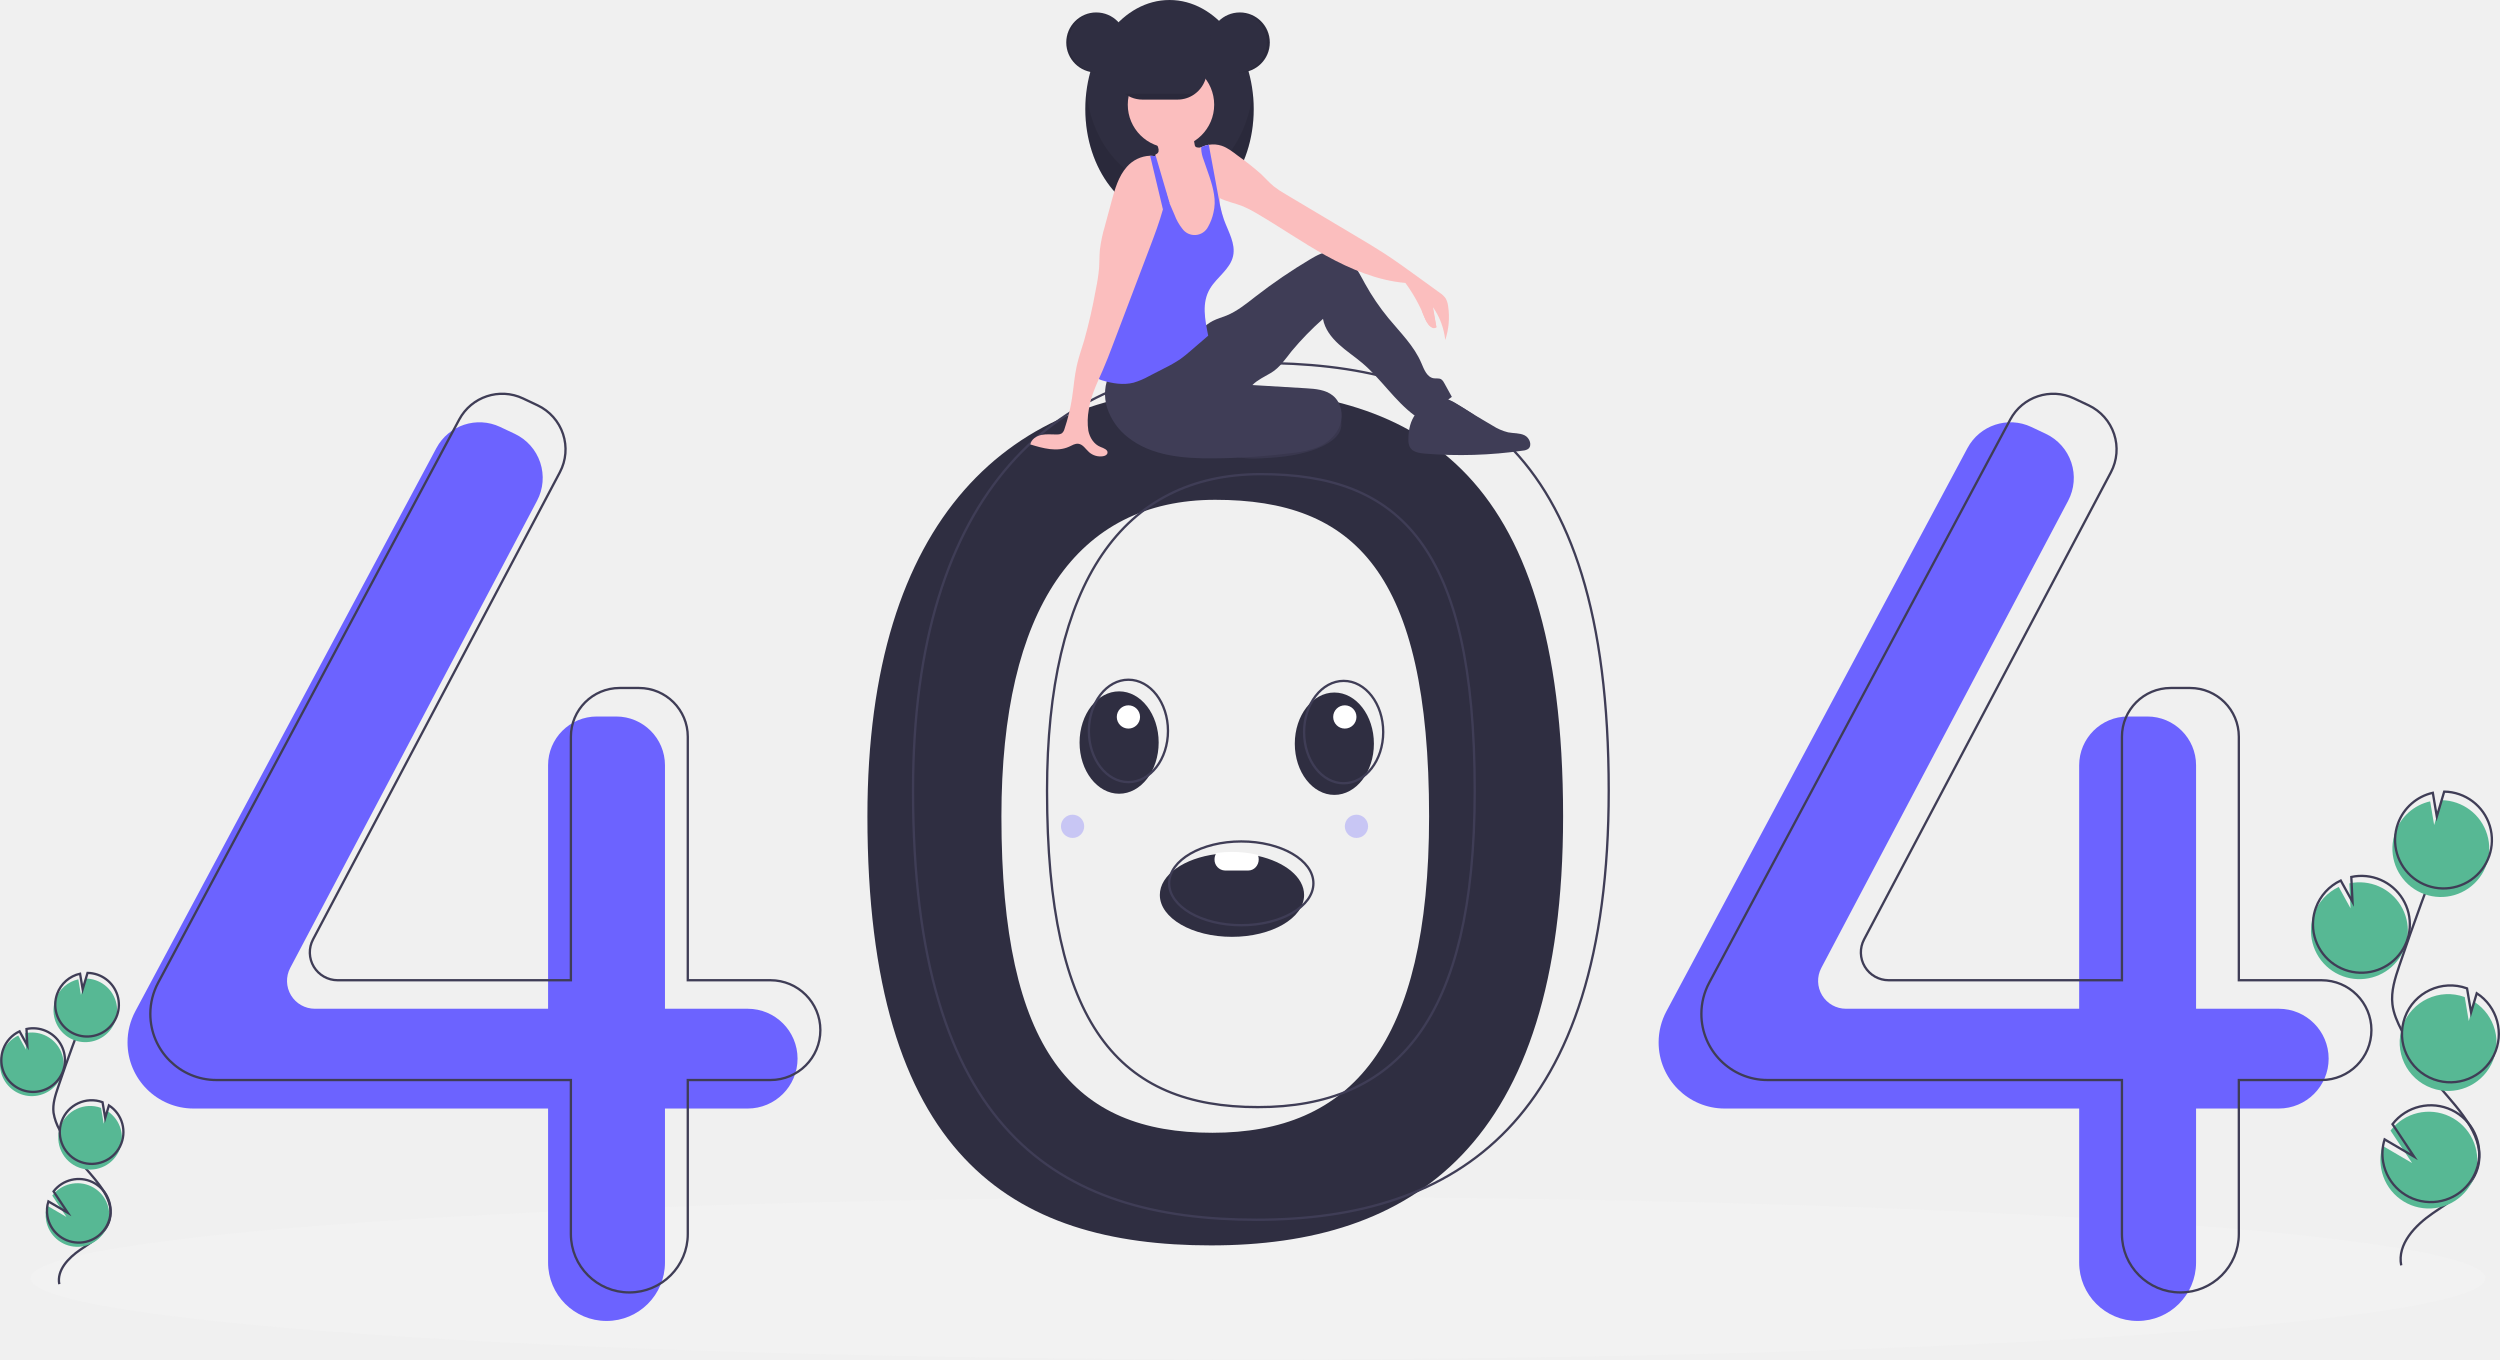
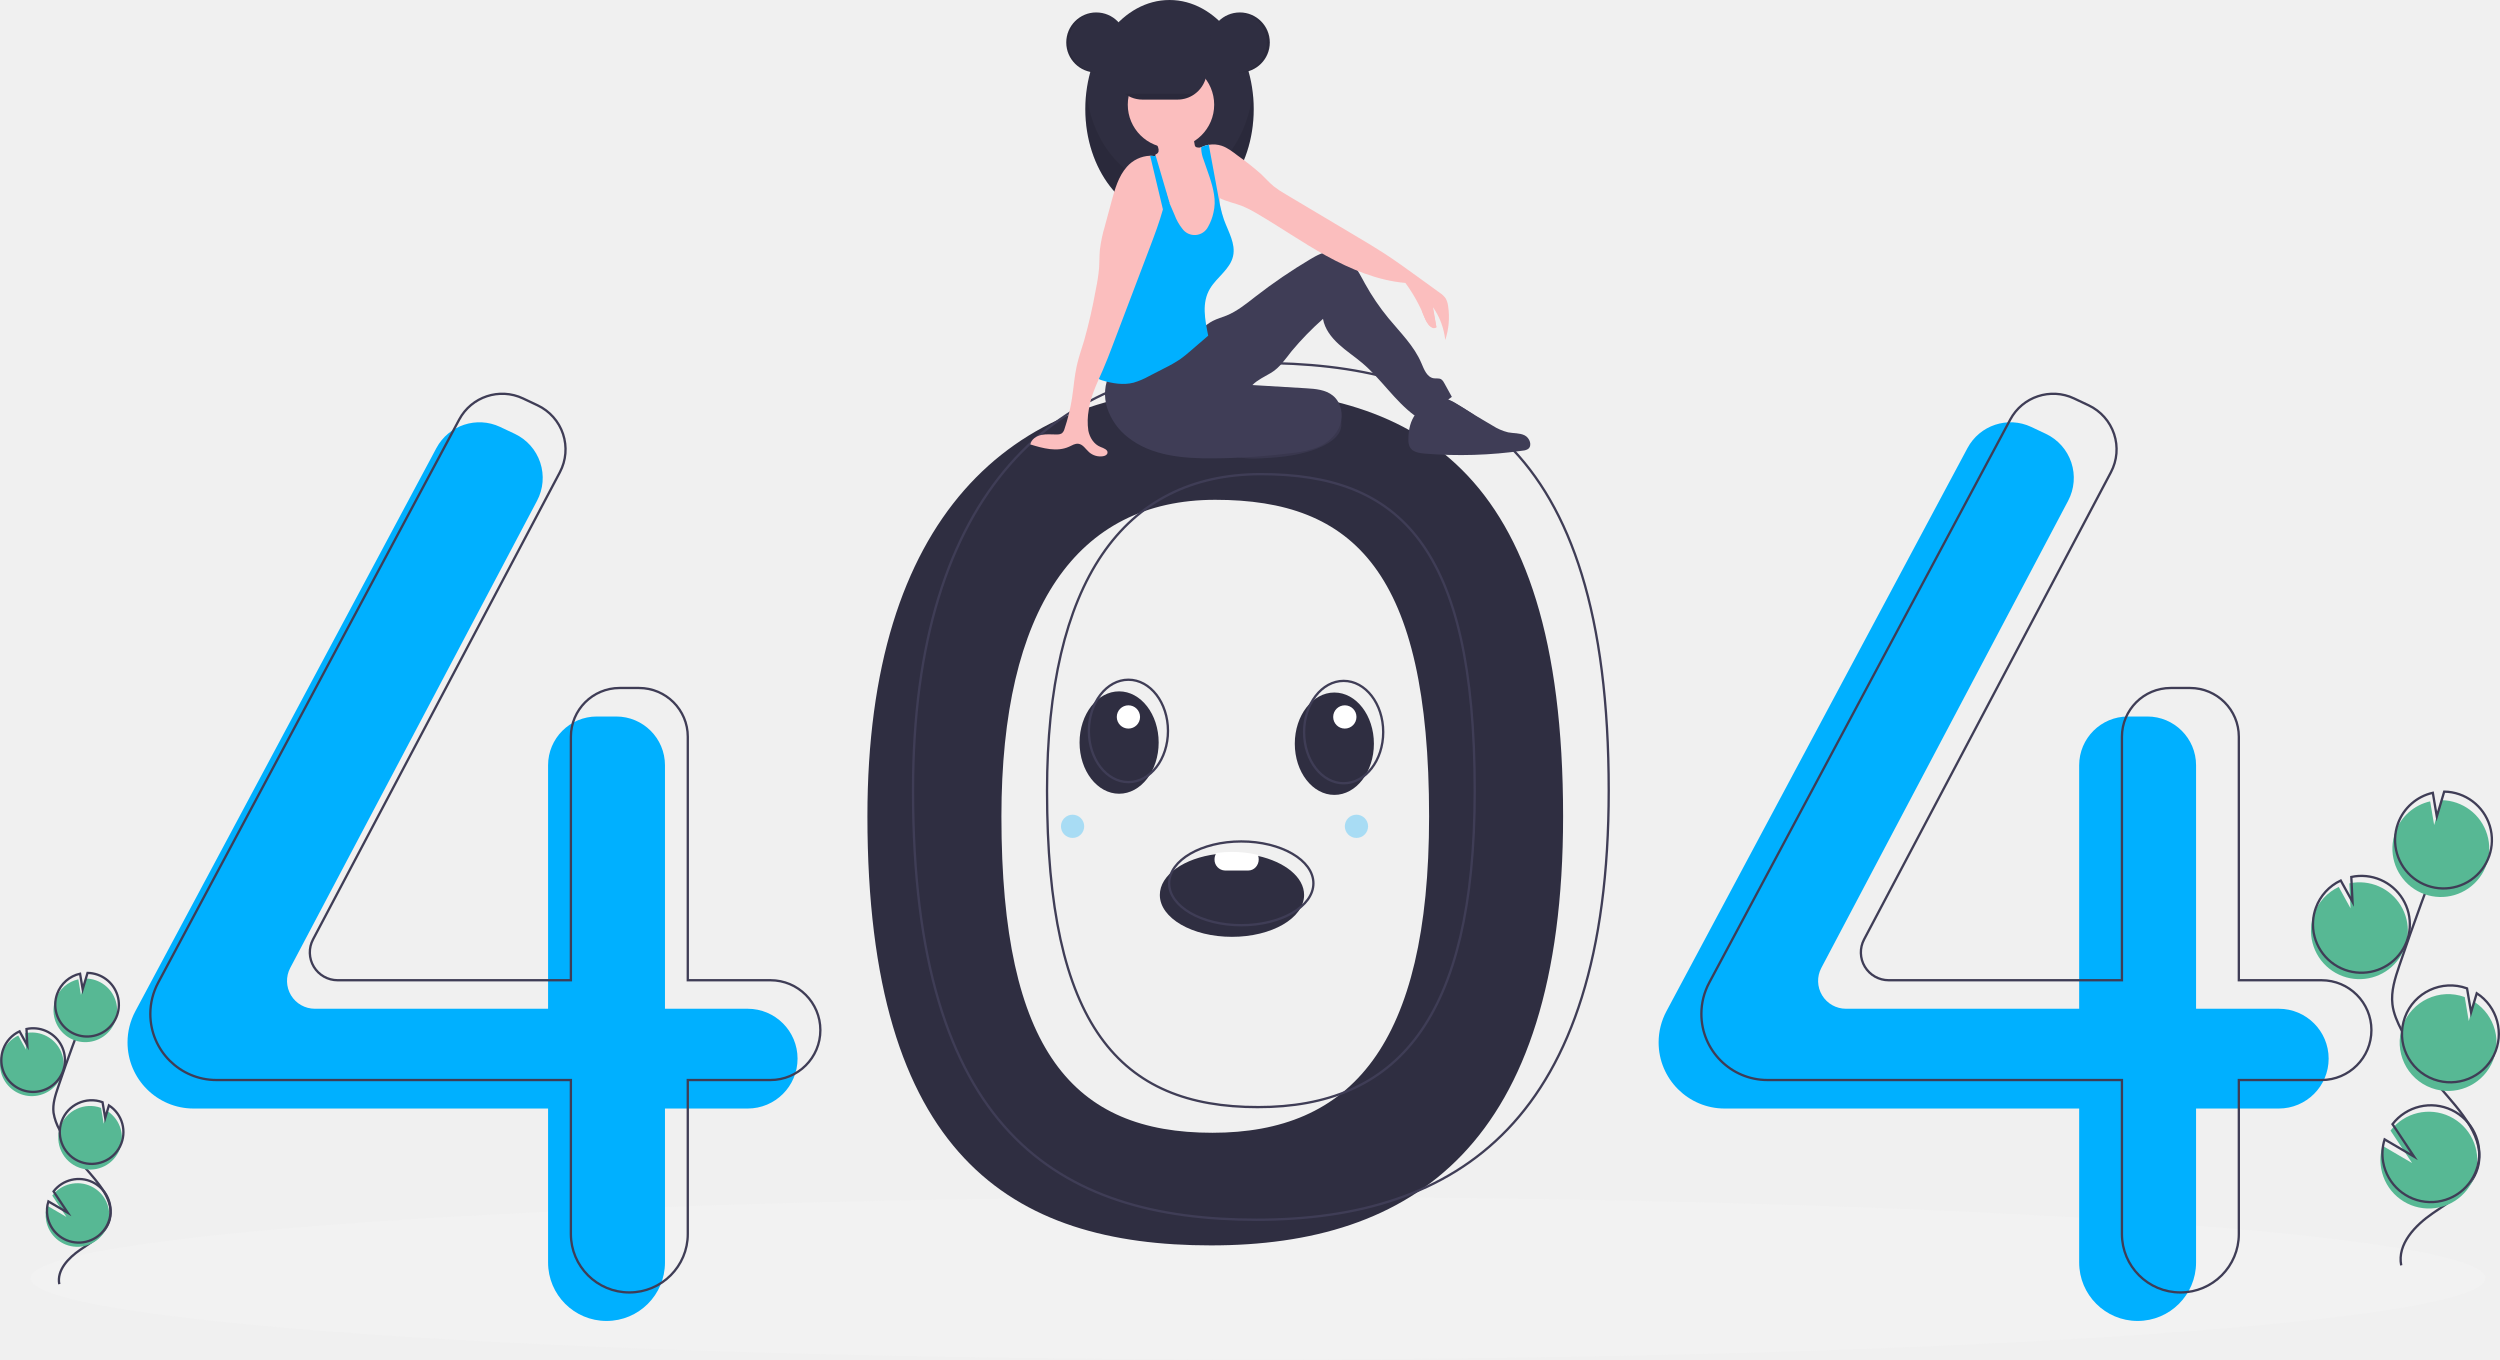
<svg xmlns="http://www.w3.org/2000/svg" id="fd59ce54-f850-4dfc-bc34-dd7d379d600e" data-name="Layer 1" width="1074.392" height="584.231" viewBox="0 0 1074.392 584.231">
  <ellipse cx="540.643" cy="549.309" rx="527.5" ry="34.922" fill="#f2f2f2" />
  <path d="M583.48,324.894c-85.944,0-147.651,55.139-147.651,183.798,0,145.813,61.707,184.411,147.651,184.411s151.327-42.274,151.327-184.411C734.807,356.753,669.424,324.894,583.48,324.894Zm.565,319.808c-59.527,0-90.626-34.923-90.626-135.916,0-89.112,32.372-136.105,91.899-136.105s91.899,30.868,91.899,136.105C677.217,607.234,643.572,644.703,584.045,644.703Z" transform="translate(-63.054 -157.8845)" fill="#2f2e41" />
-   <path d="M384.365,591.401H348.831V486.762A20.956,20.956,0,0,0,327.875,465.806h-8.326a20.956,20.956,0,0,0-20.956,20.956V591.401H198.363a11.963,11.963,0,0,1-10.578-17.552l106.082-200.78A20.956,20.956,0,0,0,284.287,344.33l-6.262-2.957a20.956,20.956,0,0,0-27.429,9.07L121.214,592.475a28.416,28.416,0,0,0-3.356,13.396v0a28.416,28.416,0,0,0,28.416,28.416H298.593v66.167a25.119,25.119,0,0,0,25.119,25.119h0a25.119,25.119,0,0,0,25.119-25.119V634.287h35.534a21.443,21.443,0,0,0,21.443-21.443v0A21.443,21.443,0,0,0,384.365,591.401Z" transform="translate(-63.054 -157.8845)" fill="#6c63ff" />
-   <path d="M1042.362,591.401h-35.534V486.762A20.956,20.956,0,0,0,985.872,465.806h-8.326a20.956,20.956,0,0,0-20.956,20.956V591.401H856.359a11.963,11.963,0,0,1-10.578-17.552L951.864,373.069A20.956,20.956,0,0,0,942.284,344.33l-6.262-2.957a20.956,20.956,0,0,0-27.429,9.07L779.211,592.475a28.416,28.416,0,0,0-3.356,13.396v0a28.416,28.416,0,0,0,28.416,28.416H956.589v66.167a25.119,25.119,0,0,0,25.119,25.119h0a25.119,25.119,0,0,0,25.119-25.119V634.287h35.534a21.443,21.443,0,0,0,21.443-21.443v0A21.443,21.443,0,0,0,1042.362,591.401Z" transform="translate(-63.054 -157.8845)" fill="#6c63ff" />
+   <path d="M384.365,591.401H348.831V486.762A20.956,20.956,0,0,0,327.875,465.806h-8.326a20.956,20.956,0,0,0-20.956,20.956V591.401H198.363a11.963,11.963,0,0,1-10.578-17.552l106.082-200.78A20.956,20.956,0,0,0,284.287,344.33l-6.262-2.957a20.956,20.956,0,0,0-27.429,9.07L121.214,592.475a28.416,28.416,0,0,0-3.356,13.396v0a28.416,28.416,0,0,0,28.416,28.416H298.593v66.167a25.119,25.119,0,0,0,25.119,25.119h0a25.119,25.119,0,0,0,25.119-25.119V634.287h35.534a21.443,21.443,0,0,0,21.443-21.443v0A21.443,21.443,0,0,0,384.365,591.401Z" transform="translate(-63.054 -157.8845)" fill="#00b0ff" />
+   <path d="M1042.362,591.401h-35.534V486.762A20.956,20.956,0,0,0,985.872,465.806h-8.326a20.956,20.956,0,0,0-20.956,20.956V591.401H856.359a11.963,11.963,0,0,1-10.578-17.552L951.864,373.069A20.956,20.956,0,0,0,942.284,344.33l-6.262-2.957a20.956,20.956,0,0,0-27.429,9.07L779.211,592.475a28.416,28.416,0,0,0-3.356,13.396v0a28.416,28.416,0,0,0,28.416,28.416H956.589v66.167a25.119,25.119,0,0,0,25.119,25.119h0a25.119,25.119,0,0,0,25.119-25.119V634.287h35.534a21.443,21.443,0,0,0,21.443-21.443v0A21.443,21.443,0,0,0,1042.362,591.401Z" transform="translate(-63.054 -157.8845)" fill="#00b0ff" />
  <path d="M394.168,579.148H358.634V474.509a20.956,20.956,0,0,0-20.956-20.956h-8.326a20.956,20.956,0,0,0-20.956,20.956V579.148H208.165a11.963,11.963,0,0,1-10.578-17.552L303.67,360.816a20.956,20.956,0,0,0-9.58-28.739l-6.262-2.957a20.956,20.956,0,0,0-27.429,9.07L131.017,580.222a28.416,28.416,0,0,0-3.356,13.396v0a28.416,28.416,0,0,0,28.416,28.416H308.395v66.167a25.119,25.119,0,0,0,25.119,25.119h0a25.119,25.119,0,0,0,25.119-25.119V622.034h35.534a21.443,21.443,0,0,0,21.443-21.443v0A21.443,21.443,0,0,0,394.168,579.148Z" transform="translate(-63.054 -157.8845)" fill="none" stroke="#3f3d56" stroke-miterlimit="10" />
  <path d="M1060.742,579.148h-35.534V474.509a20.956,20.956,0,0,0-20.956-20.956H995.925a20.956,20.956,0,0,0-20.956,20.956V579.148H874.739a11.963,11.963,0,0,1-10.578-17.552L970.244,360.816a20.956,20.956,0,0,0-9.58-28.739l-6.262-2.957a20.956,20.956,0,0,0-27.429,9.07L797.59,580.222a28.416,28.416,0,0,0-3.356,13.396v0a28.416,28.416,0,0,0,28.416,28.416H974.969v66.167a25.119,25.119,0,0,0,25.119,25.119h0a25.119,25.119,0,0,0,25.119-25.119V622.034h35.534a21.443,21.443,0,0,0,21.443-21.443v0A21.443,21.443,0,0,0,1060.742,579.148Z" transform="translate(-63.054 -157.8845)" fill="none" stroke="#3f3d56" stroke-miterlimit="10" />
  <path d="M603.085,313.866c-85.944,0-147.651,55.139-147.651,183.798,0,145.813,61.707,184.411,147.651,184.411s151.327-42.274,151.327-184.411C754.412,345.725,689.029,313.866,603.085,313.866Zm.565,319.808c-59.527,0-90.626-34.923-90.626-135.916,0-89.112,32.372-136.105,91.899-136.105s91.899,30.868,91.899,136.105C696.822,596.206,663.177,633.675,603.65,633.675Z" transform="translate(-63.054 -157.8845)" fill="none" stroke="#3f3d56" stroke-miterlimit="10" />
  <circle cx="471.141" cy="18.25" r="12.901" fill="#2f2e41" />
  <ellipse cx="502.607" cy="46.885" rx="36.186" ry="46.885" fill="#2f2e41" />
  <path d="M565.661,237.494c-18.128,0-33.141-17.271-35.776-39.805a60.976,60.976,0,0,0-.41,7.08c0,25.894,16.201,46.885,36.186,46.885s36.186-20.991,36.186-46.885a60.976,60.976,0,0,0-.41-7.08C598.803,220.224,583.789,237.494,565.661,237.494Z" transform="translate(-63.054 -157.8845)" opacity="0.1" />
  <path d="M639.296,342.073c-.777,3.193-4.128,5.751-7.839,7.538-7.802,3.757-17.425,4.878-26.76,5.254a45.176,45.176,0,0,1-7.144-.132,20.537,20.537,0,0,1-12.251-5.631,1.681,1.681,0,0,1,.044-2.844c4.969-5.459,13.262-8.806,21.616-11.216,6.334-1.827,17.381-6.561,24.29-5.922C637.944,329.739,640.277,338.041,639.296,342.073Z" transform="translate(-63.054 -157.8845)" fill="#3f3d56" />
  <path d="M639.296,342.073c-.777,3.193-4.128,5.751-7.839,7.538-7.802,3.757-17.425,4.878-26.76,5.254a45.176,45.176,0,0,1-7.144-.132,20.537,20.537,0,0,1-12.251-5.631,1.681,1.681,0,0,1,.044-2.844c4.969-5.459,13.262-8.806,21.616-11.216,6.334-1.827,17.381-6.561,24.29-5.922C637.944,329.739,640.277,338.041,639.296,342.073Z" transform="translate(-63.054 -157.8845)" opacity="0.1" />
  <path d="M540.098,318.206a19.77,19.77,0,0,0-1.199,15.075,26.339,26.339,0,0,0,8.829,12.497c10.095,8.092,23.988,9.205,36.925,9.093a284.649,284.649,0,0,0,33.905-2.324,40.538,40.538,0,0,0,11.001-2.554c4.222-1.827,7.933-5.178,9.436-9.526s.436-9.672-3.134-12.574c-3.137-2.55-7.463-2.9-11.498-3.143l-23.088-1.387c2.281-2.308,5.318-3.614,8.096-5.292,3.685-2.226,6.134-5.965,8.813-9.335a129.001,129.001,0,0,1,13.439-13.817c.751,4.31,3.478,7.85,6.687,10.824s6.908,5.368,10.244,8.2c8.079,6.858,13.896,16.167,22.392,22.5a43.829,43.829,0,0,0,16.049-8.012l-3.302-5.981a3.94,3.94,0,0,0-1.245-1.553c-.935-.575-2.14-.279-3.225-.441-2.901-.435-4.168-3.784-5.306-6.487-3.125-7.422-9.108-13.18-14.218-19.404a98.009,98.009,0,0,1-9.996-14.723c-1.717-3.102-3.288-6.331-5.617-9.003s-5.594-4.773-9.139-4.781c-3.132-.007-6.021,1.584-8.714,3.183a230.477,230.477,0,0,0-23.63,16.099c-3.944,3.062-7.863,6.296-12.489,8.174-1.947.79-4,1.331-5.869,2.292-3.273,1.684-5.757,4.534-8.431,7.064C566.277,311.892,553.219,317.738,540.098,318.206Z" transform="translate(-63.054 -157.8845)" fill="#3f3d56" />
  <path d="M588.374,253.983a23.774,23.774,0,0,1-1.734,8.033,10.045,10.045,0,0,1-5.768,5.573,12.375,12.375,0,0,1-5.623.182,10.882,10.882,0,0,1-4.582-1.561c-2.165-1.488-3.244-4.144-3.637-6.743-.393-2.596-.217-5.249-.469-7.863a42.944,42.944,0,0,0-1.202-6.255c-.17-.683-.343-1.362-.513-2.042-.167-.68-.33-1.359-.481-2.039-.138-.639-.267-1.281-.378-1.926-.091-.544-.173-1.092-.233-1.643a18.423,18.423,0,0,0-.809-4.811,14.607,14.607,0,0,0-1.687-2.854c-.286-.409-.563-.818-.818-1.243a5.89,5.89,0,0,1-.972-3.748,3.286,3.286,0,0,1,.148-.601c.025-.076.053-.151.085-.223A1.802,1.802,0,0,0,560.932,223.07a3.433,3.433,0,0,0-.148-1.778,11.318,11.318,0,0,0-.96-2.288c-.264-.478-1.161-1.34-1.167-1.888-.013-1.101,2.14-1.989,3.011-2.423a16.796,16.796,0,0,1,8.597-1.743c1.904.129,3.968.714,5.019,2.31.944,1.438.818,3.301,1.221,4.972a1.471,1.471,0,0,0,.299.664,1.341,1.341,0,0,0,.739.34,4.549,4.549,0,0,0,1.416.057h.003a2.931,2.931,0,0,0,.371-.054,4.957,4.957,0,0,0,2.033-.878q.585-.156,1.18-.255a.251.251,0,0,0,.047-.009c1.576,4.975,1.781,10.308,3.071,15.374.639,2.52,1.554,5.009,1.683,7.602.009.113.013.23.016.346.019.834-.047,1.674-.013,2.505a6.981,6.981,0,0,0,.126,1.114,15.611,15.611,0,0,0,.525,1.743l.009.028c.06.183.116.368.164.554.035.135.066.267.091.403l.003.009A14.938,14.938,0,0,1,588.374,253.983Z" transform="translate(-63.054 -157.8845)" fill="#fbbebe" />
  <circle cx="503.237" cy="44.997" r="18.565" fill="#fbbebe" />
  <path d="M684.157,304.033a30.445,30.445,0,0,0-5.236-14.103q.722,4.295,1.447,8.587a3.214,3.214,0,0,1-3.367-1.035,10.337,10.337,0,0,1-1.765-3.276,67.466,67.466,0,0,0-8.21-14.736c-11.819-.985-23.502-5.884-33.896-11.595-10.396-5.708-20.126-12.552-30.384-18.502a43.573,43.573,0,0,0-5.544-2.832c-3.21-1.287-6.812-1.954-9.855-3.468-.204-.101-.409-.208-.61-.318a12.578,12.578,0,0,1-1.945-1.306,10.344,10.344,0,0,1-.931-.856,20.351,20.351,0,0,1-3.559-5.953c-1.633-3.612-2.215-7.97-3.845-11.583a11.203,11.203,0,0,1,2.502-1.765h.003c.132-.069.264-.135.4-.198a11.94,11.94,0,0,1,2.004-.733q.585-.156,1.18-.255a.251.251,0,0,0,.047-.009,11.566,11.566,0,0,1,5.491.434c2.587.875,4.767,2.621,6.941,4.273a114.02,114.02,0,0,1,10.148,8.049c1.794,1.718,3.43,3.606,5.359,5.167a42.144,42.144,0,0,0,5.057,3.351q15.656,9.327,31.315,18.65c3.534,2.105,7.07,4.21,10.526,6.438,5.249,3.386,10.308,7.055,15.365,10.721q4.47,3.238,8.936,6.479a9.728,9.728,0,0,1,2.533,2.341,8.472,8.472,0,0,1,1.123,3.433A31.387,31.387,0,0,1,684.157,304.033Z" transform="translate(-63.054 -157.8845)" fill="#fbbebe" />
-   <path d="M592.977,267.944c-1.252,5.617-6.929,9.012-9.896,13.946-3.688,6.123-2.184,13.241-.799,20.255q-3.795,3.271-7.593,6.542c-1.397,1.199-2.794,2.404-4.298,3.464a57.351,57.351,0,0,1-6.86,3.94q-3.361,1.728-6.721,3.458a32.128,32.128,0,0,1-6.58,2.788c-4.415,1.133-9.103.34-13.471-.972a6.088,6.088,0,0,1-1.473-.601,2.394,2.394,0,0,1-.699-.632,3.911,3.911,0,0,1-.444-2.539c.444-7.351,2.24-14.547,4.031-21.69a85.26,85.26,0,0,1,3.848-12.577,85.077,85.077,0,0,1,5.415-10.151,68.368,68.368,0,0,1,7.929-11.514,18.479,18.479,0,0,0,3.675-4.739c1.117-2.549.686-5.472.913-8.247a17.148,17.148,0,0,1,1.633-6.007v-.003a17.093,17.093,0,0,1,1.743-2.882q.458,1.067.916,2.13.302.699.598,1.394.387.897.768,1.787,1.1,2.558,2.196,5.113a21.59,21.59,0,0,0,3.335,5.944,6.499,6.499,0,0,0,11.123-.853,21.261,21.261,0,0,0,2.272-6.013,19.215,19.215,0,0,0,.252-7.835c-.758-5.009-2.889-10.126-4.437-14.78a14.945,14.945,0,0,1-1.079-4.871,3.351,3.351,0,0,1,.057-.56c.009-.047.019-.098.028-.145a11.94,11.94,0,0,1,2.004-.733q.585-.156,1.18-.255,2.044,11.064,4.094,22.127c.032.173.066.346.098.522.195,1.057.393,2.115.614,3.169.198.957.412,1.91.651,2.857l.009.028c.082.321.167.639.255.957l.003.009c.242.868.513,1.731.818,2.58C590.938,257.475,594.164,262.629,592.977,267.944Z" transform="translate(-63.054 -157.8845)" fill="#6c63ff" />
+   <path d="M592.977,267.944c-1.252,5.617-6.929,9.012-9.896,13.946-3.688,6.123-2.184,13.241-.799,20.255q-3.795,3.271-7.593,6.542c-1.397,1.199-2.794,2.404-4.298,3.464a57.351,57.351,0,0,1-6.86,3.94q-3.361,1.728-6.721,3.458a32.128,32.128,0,0,1-6.58,2.788c-4.415,1.133-9.103.34-13.471-.972a6.088,6.088,0,0,1-1.473-.601,2.394,2.394,0,0,1-.699-.632,3.911,3.911,0,0,1-.444-2.539c.444-7.351,2.24-14.547,4.031-21.69a85.26,85.26,0,0,1,3.848-12.577,85.077,85.077,0,0,1,5.415-10.151,68.368,68.368,0,0,1,7.929-11.514,18.479,18.479,0,0,0,3.675-4.739c1.117-2.549.686-5.472.913-8.247a17.148,17.148,0,0,1,1.633-6.007v-.003a17.093,17.093,0,0,1,1.743-2.882q.458,1.067.916,2.13.302.699.598,1.394.387.897.768,1.787,1.1,2.558,2.196,5.113a21.59,21.59,0,0,0,3.335,5.944,6.499,6.499,0,0,0,11.123-.853,21.261,21.261,0,0,0,2.272-6.013,19.215,19.215,0,0,0,.252-7.835c-.758-5.009-2.889-10.126-4.437-14.78a14.945,14.945,0,0,1-1.079-4.871,3.351,3.351,0,0,1,.057-.56c.009-.047.019-.098.028-.145a11.94,11.94,0,0,1,2.004-.733q.585-.156,1.18-.255,2.044,11.064,4.094,22.127c.032.173.066.346.098.522.195,1.057.393,2.115.614,3.169.198.957.412,1.91.651,2.857l.009.028c.082.321.167.639.255.957l.003.009c.242.868.513,1.731.818,2.58C590.938,257.475,594.164,262.629,592.977,267.944Z" transform="translate(-63.054 -157.8845)" fill="#00b0ff" />
  <path d="M668.321,346.877a6.583,6.583,0,0,0,.61,3.143c1.162,2.124,3.95,2.606,6.362,2.805a188.377,188.377,0,0,0,42.266-1.288,4.886,4.886,0,0,0,2.151-.668c1.99-1.395.763-4.795-1.41-5.884s-4.751-.826-7.135-1.297a22.479,22.479,0,0,1-6.678-2.896q-7.252-4.167-14.293-8.688c-2.795-1.795-6.093-3.71-9.24-2.646C672.43,332.343,668.265,337.681,668.321,346.877Z" transform="translate(-63.054 -157.8845)" fill="#3f3d56" />
  <path d="M564.437,240.874v.003c-.022.132-.044.261-.072.39-.035.214-.076.431-.116.645-.39,1.998-.868,3.987-1.419,5.963-1.51,5.459-3.534,10.831-5.541,16.123q-8.081,21.287-16.164,42.577c-1.359,3.575-2.716,7.152-4.261,10.654-.516,1.167-1.048,2.344-1.576,3.534-1.894,4.257-3.713,8.653-4.317,13.184a27.45,27.45,0,0,0-.192,9.04c.604,2.97,2.407,5.872,5.23,6.97,1.378.538,3.351,1.259,2.974,2.69-.204.787-1.098,1.171-1.901,1.303a7.312,7.312,0,0,1-5.966-1.718c-1.507-1.337-2.665-3.417-4.67-3.641-1.388-.151-2.665.68-3.936,1.262-5.186,2.369-11.227.711-16.674-.972.428-2.206,2.643-3.66,4.843-4.1,2.199-.444,4.474-.129,6.718-.189a3.51,3.51,0,0,0,2.042-.525,3.705,3.705,0,0,0,1.101-1.882,78.964,78.964,0,0,0,3.213-13.147c.724-4.666,1.026-9.405,2.058-14.015.802-3.597,2.042-7.08,3.106-10.61a224.682,224.682,0,0,0,5.06-22.077,78.02,78.02,0,0,0,1.425-9.368c.179-2.612.094-5.236.346-7.838a60.888,60.888,0,0,1,2.111-9.997q1.444-5.348,2.885-10.689c1.425-5.271,2.955-10.746,6.567-14.843a13.962,13.962,0,0,1,10.028-4.789,9.882,9.882,0,0,1,2.13.23c.116.028.233.057.349.088a8.634,8.634,0,0,1,2.174.9c1.114-.708,1.68-.459,2.42.632a6.973,6.973,0,0,1,.881,3.795A52.424,52.424,0,0,1,564.437,240.874Z" transform="translate(-63.054 -157.8845)" fill="#fbbebe" />
-   <path d="M565.661,245.046l-.047.047-.255.255-2.53,2.527-1.24-5.208-4.251-17.854a9.882,9.882,0,0,1,2.13.23,3.286,3.286,0,0,1,.148-.601l.201.689,1.441,4.902,2.728,9.308.45,1.532v.003Z" transform="translate(-63.054 -157.8845)" fill="#6c63ff" />
+   <path d="M565.661,245.046l-.047.047-.255.255-2.53,2.527-1.24-5.208-4.251-17.854a9.882,9.882,0,0,1,2.13.23,3.286,3.286,0,0,1,.148-.601l.201.689,1.441,4.902,2.728,9.308.45,1.532v.003Z" transform="translate(-63.054 -157.8845)" fill="#00b0ff" />
  <path d="M581.715,188.087a12.582,12.582,0,0,1-3.7,8.896,12.314,12.314,0,0,1-1.36,1.176,12.528,12.528,0,0,1-7.536,2.524H554.023a12.59,12.59,0,0,1,0-25.18h15.096A12.629,12.629,0,0,1,581.715,188.087Z" transform="translate(-63.054 -157.8845)" fill="#2f2e41" />
  <circle cx="532.815" cy="18.25" r="12.901" fill="#2f2e41" />
  <path d="M595.554,163.234c-.158,0-.315.006-.472.012a12.898,12.898,0,0,1,0,25.778c.157.006.314.012.472.012a12.901,12.901,0,1,0,0-25.802Z" transform="translate(-63.054 -157.8845)" opacity="0.1" />
  <path d="M534.195,163.234c.158,0,.315.006.472.012a12.898,12.898,0,0,0,0,25.778c-.157.006-.314.012-.472.012a12.901,12.901,0,0,1,0-25.802Z" transform="translate(-63.054 -157.8845)" opacity="0.1" />
  <path d="M576.655,198.159a12.528,12.528,0,0,1-7.536,2.524H554.023a12.528,12.528,0,0,1-7.536-2.524Z" transform="translate(-63.054 -157.8845)" opacity="0.1" />
  <path d="M674.14,291.64s3.252,9.372,6.229,6.876L677.996,286.267Z" transform="translate(-63.054 -157.8845)" fill="#fbbebe" />
  <path d="M1069.918,577.434a20.813,20.813,0,1,0,2.772-39.915l.521,10.712-5.068-9.18a20.734,20.734,0,0,0-10.684,11.723,20.408,20.408,0,0,0-1.197,5.63A20.809,20.809,0,0,0,1069.918,577.434Z" transform="translate(-63.054 -157.8845)" fill="#57b894" />
  <path d="M1094.995,701.678c-1.789-9.11,5.963-17.187,13.621-22.437s16.605-10.408,19.218-19.317c3.755-12.804-7.43-24.53-16.136-34.642a125.3,125.3,0,0,1-16.524-24.557c-1.811-3.533-3.476-7.225-3.952-11.166-.686-5.675,1.137-11.323,2.974-16.737q9.179-27.052,19.628-53.65" transform="translate(-63.054 -157.8845)" fill="none" stroke="#3f3d56" stroke-miterlimit="10" />
  <path d="M1070.775,574.676a20.813,20.813,0,1,0,2.772-39.915l.521,10.712-5.068-9.18a20.734,20.734,0,0,0-10.684,11.723,20.408,20.408,0,0,0-1.197,5.63A20.809,20.809,0,0,0,1070.775,574.676Z" transform="translate(-63.054 -157.8845)" fill="none" stroke="#3f3d56" stroke-miterlimit="10" />
  <path d="M1092.451,515.473a20.788,20.788,0,0,1,14.98-13.198l1.714,10.184,3.177-10.696a20.81,20.81,0,1,1-19.871,13.71Z" transform="translate(-63.054 -157.8845)" fill="#57b894" />
  <path d="M1093.594,511.795a20.788,20.788,0,0,1,14.98-13.198l1.714,10.184,3.177-10.696a20.81,20.81,0,1,1-19.871,13.71Z" transform="translate(-63.054 -157.8845)" fill="none" stroke="#3f3d56" stroke-miterlimit="10" />
  <path d="M1108.045,625.489a20.81,20.81,0,0,0,18.419-37.023l-2.441,8.219-1.731-10.304a.362.362,0,0,0-.053-.02,20.811,20.811,0,1,0-14.194,39.127Z" transform="translate(-63.054 -157.8845)" fill="#57b894" />
  <path d="M1109.035,621.764a20.81,20.81,0,0,0,18.419-37.023l-2.441,8.219-1.731-10.304a.362.362,0,0,0-.053-.02,20.811,20.811,0,1,0-14.194,39.127Z" transform="translate(-63.054 -157.8845)" fill="none" stroke="#3f3d56" stroke-miterlimit="10" />
  <path d="M1086.378,660.051a20.801,20.801,0,1,0,4.011-16.297l9.273,13.957-12.67-7.408A20.616,20.616,0,0,0,1086.378,660.051Z" transform="translate(-63.054 -157.8845)" fill="#57b894" />
  <path d="M1087.235,657.294a20.801,20.801,0,1,0,4.011-16.297l9.273,13.957-12.67-7.408A20.616,20.616,0,0,0,1087.235,657.294Z" transform="translate(-63.054 -157.8845)" fill="none" stroke="#3f3d56" stroke-miterlimit="10" />
  <path d="M72.061,628.133a13.674,13.674,0,1,0,1.821-26.225l.342,7.038-3.33-6.032a13.623,13.623,0,0,0-7.019,7.702,13.409,13.409,0,0,0-.787,3.699A13.672,13.672,0,0,0,72.061,628.133Z" transform="translate(-63.054 -157.8845)" fill="#57b894" />
  <path d="M88.538,709.763c-1.175-5.986,3.918-11.292,8.949-14.741s10.91-6.838,12.626-12.692c2.467-8.412-4.882-16.117-10.601-22.76A82.324,82.324,0,0,1,88.656,643.436a22.21,22.21,0,0,1-2.597-7.336c-.451-3.729.747-7.439,1.954-10.996q6.031-17.773,12.896-35.249" transform="translate(-63.054 -157.8845)" fill="none" stroke="#3f3d56" stroke-miterlimit="10" />
  <path d="M72.625,626.321a13.674,13.674,0,1,0,1.821-26.225l.342,7.038L71.458,601.103a13.623,13.623,0,0,0-7.019,7.702,13.409,13.409,0,0,0-.787,3.699A13.672,13.672,0,0,0,72.625,626.321Z" transform="translate(-63.054 -157.8845)" fill="none" stroke="#3f3d56" stroke-miterlimit="10" />
  <path d="M86.866,587.423a13.658,13.658,0,0,1,9.842-8.671l1.126,6.691,2.087-7.027a13.673,13.673,0,1,1-13.055,9.007Z" transform="translate(-63.054 -157.8845)" fill="#57b894" />
  <path d="M87.617,585.007a13.658,13.658,0,0,1,9.842-8.671l1.126,6.691L100.673,576a13.673,13.673,0,1,1-13.055,9.007Z" transform="translate(-63.054 -157.8845)" fill="none" stroke="#3f3d56" stroke-miterlimit="10" />
  <path d="M97.112,659.706a13.673,13.673,0,0,0,12.102-24.325l-1.604,5.4-1.137-6.77a.238.238,0,0,0-.035-.013,13.673,13.673,0,1,0-9.326,25.707Z" transform="translate(-63.054 -157.8845)" fill="#57b894" />
  <path d="M97.762,657.259a13.673,13.673,0,0,0,12.102-24.325l-1.604,5.4-1.137-6.77a.238.238,0,0,0-.035-.013,13.673,13.673,0,1,0-9.326,25.707Z" transform="translate(-63.054 -157.8845)" fill="none" stroke="#3f3d56" stroke-miterlimit="10" />
  <path d="M82.876,682.414a13.667,13.667,0,1,0,2.635-10.708l6.092,9.17-8.324-4.867A13.545,13.545,0,0,0,82.876,682.414Z" transform="translate(-63.054 -157.8845)" fill="#57b894" />
  <path d="M83.439,680.602a13.667,13.667,0,1,0,2.635-10.708l6.092,9.17-8.324-4.867A13.545,13.545,0,0,0,83.439,680.602Z" transform="translate(-63.054 -157.8845)" fill="none" stroke="#3f3d56" stroke-miterlimit="10" />
  <ellipse cx="480.946" cy="319.115" rx="17" ry="22" fill="#2f2e41" />
  <ellipse cx="573.446" cy="319.615" rx="17" ry="22" fill="#2f2e41" />
  <path d="M623.5,542.5c0,9.94-13.88,18-31,18s-31-8.06-31-18c0-8.61,10.41-15.81,24.32-17.57a50.104,50.104,0,0,1,6.68-.43,50.699,50.699,0,0,1,11.13,1.2C615.25,528.29,623.5,534.84,623.5,542.5Z" transform="translate(-63.054 -157.8845)" fill="#2f2e41" />
  <ellipse cx="484.946" cy="314.115" rx="17" ry="22" fill="none" stroke="#3f3d56" stroke-miterlimit="10" />
  <ellipse cx="577.446" cy="314.615" rx="17" ry="22" fill="none" stroke="#3f3d56" stroke-miterlimit="10" />
  <ellipse cx="533.446" cy="379.615" rx="31" ry="18" fill="none" stroke="#3f3d56" stroke-miterlimit="10" />
  <path d="M604,527.2a4.937,4.937,0,0,1-1.32,3.392A4.339,4.339,0,0,1,599.5,532h-10a4.664,4.664,0,0,1-4.5-4.8,4.905,4.905,0,0,1,.82-2.741A47.02,47.02,0,0,1,592.5,524a47.665,47.665,0,0,1,11.13,1.28A5.067,5.067,0,0,1,604,527.2Z" transform="translate(-63.054 -157.8845)" fill="#fff" />
  <circle cx="484.946" cy="308.115" r="5" fill="#fff" />
  <circle cx="577.946" cy="308.115" r="5" fill="#fff" />
-   <circle cx="582.946" cy="355.115" r="5" fill="#6c63ff" opacity="0.3" />
-   <circle cx="460.946" cy="355.115" r="5" fill="#6c63ff" opacity="0.3" />
+   <circle cx="582.946" cy="355.115" r="5" fill="#00b0ff" opacity="0.3" />
+   <circle cx="460.946" cy="355.115" r="5" fill="#00b0ff" opacity="0.3" />
</svg>
